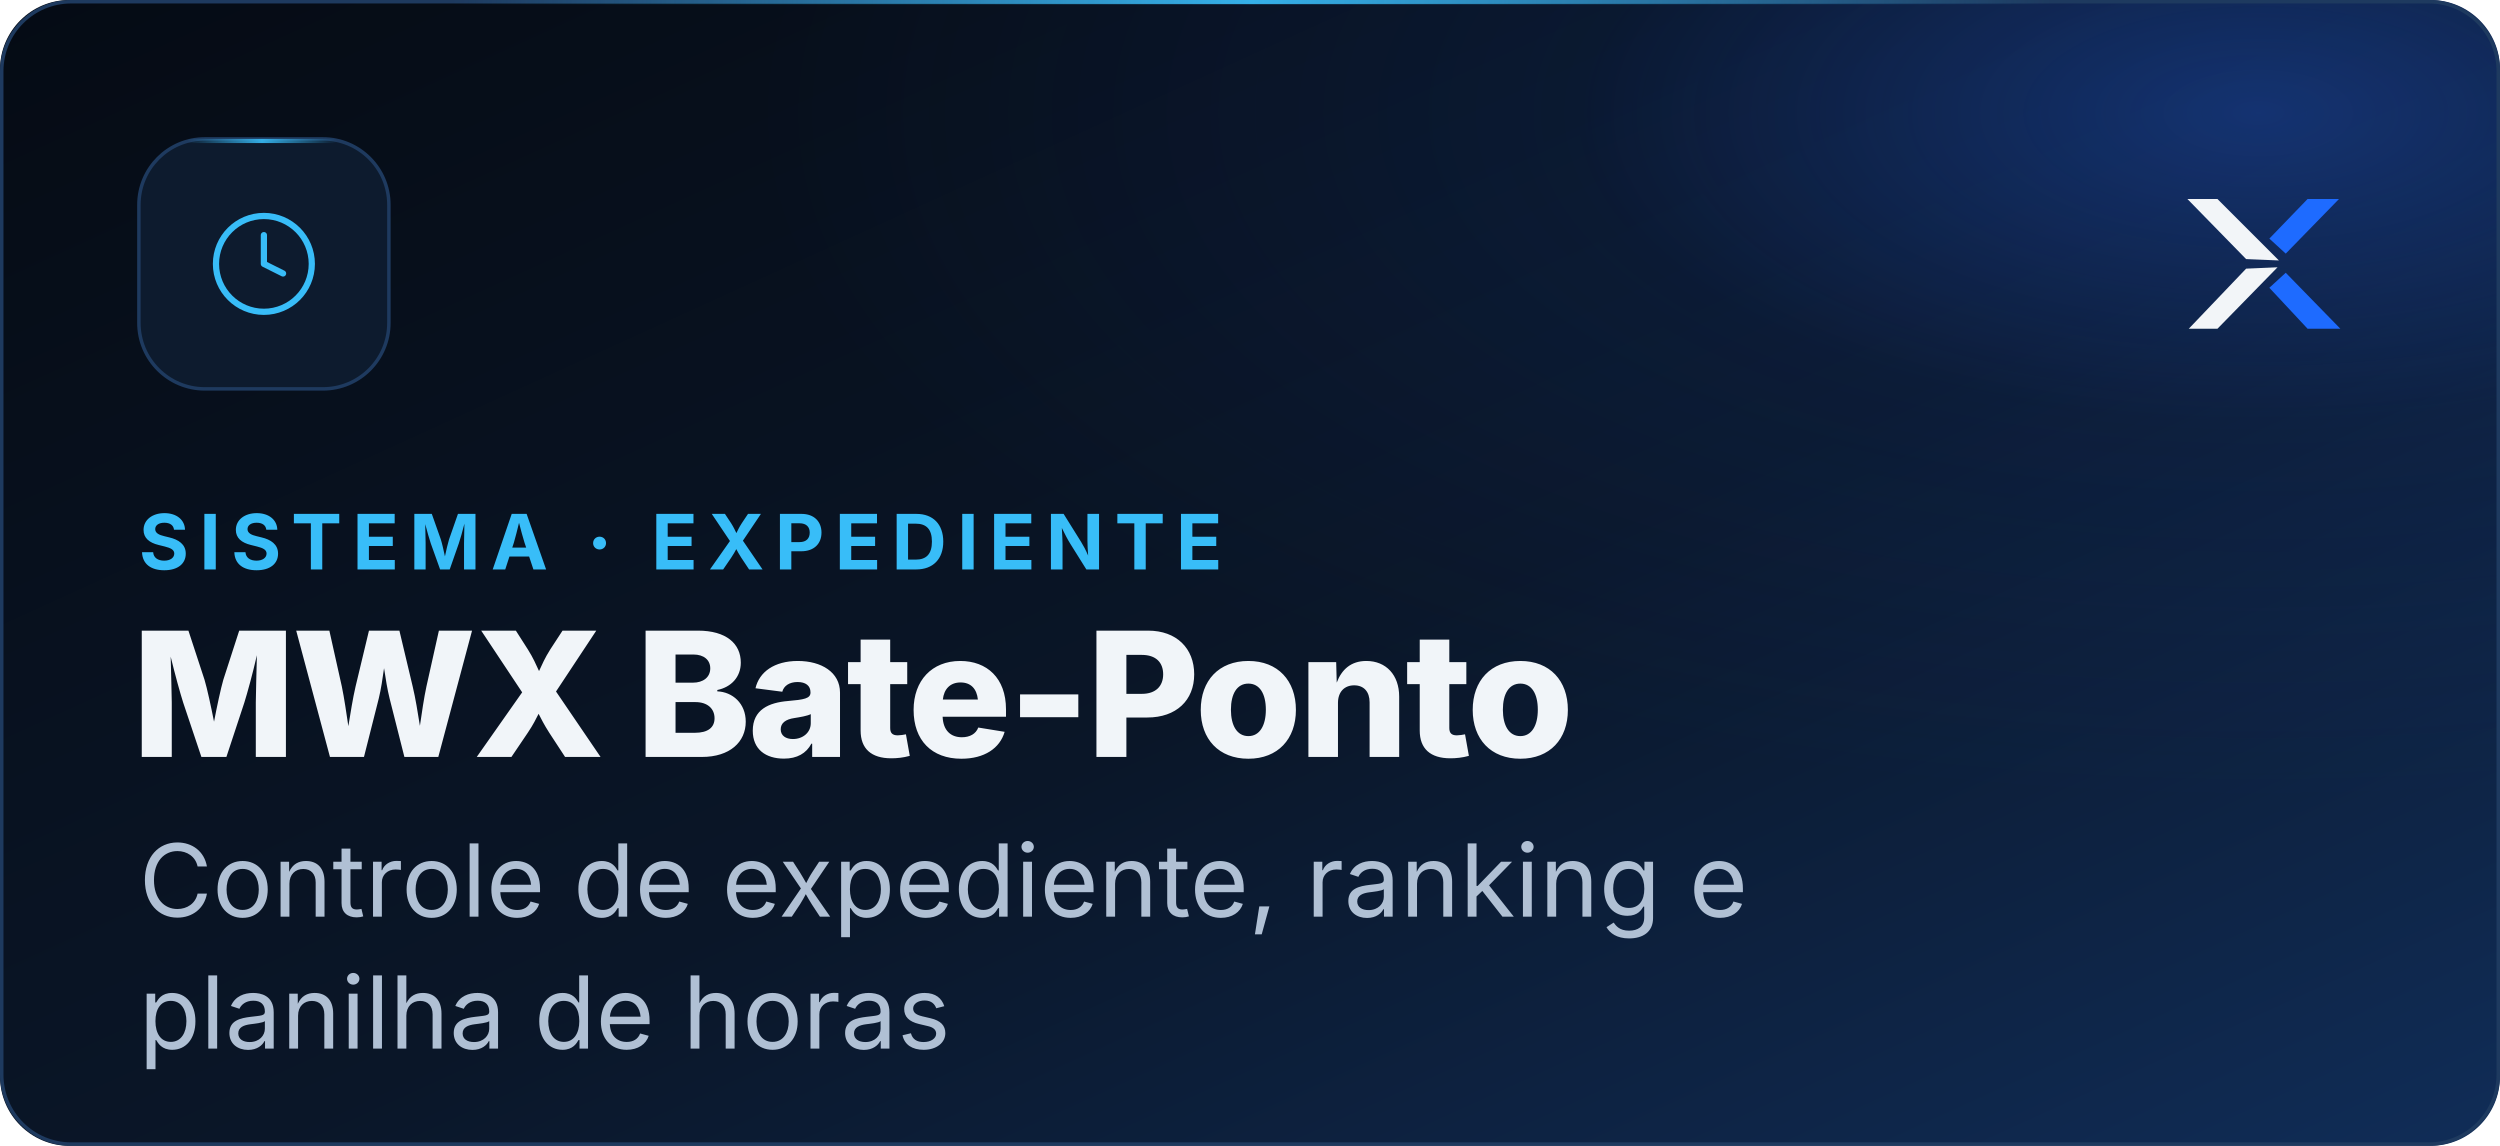
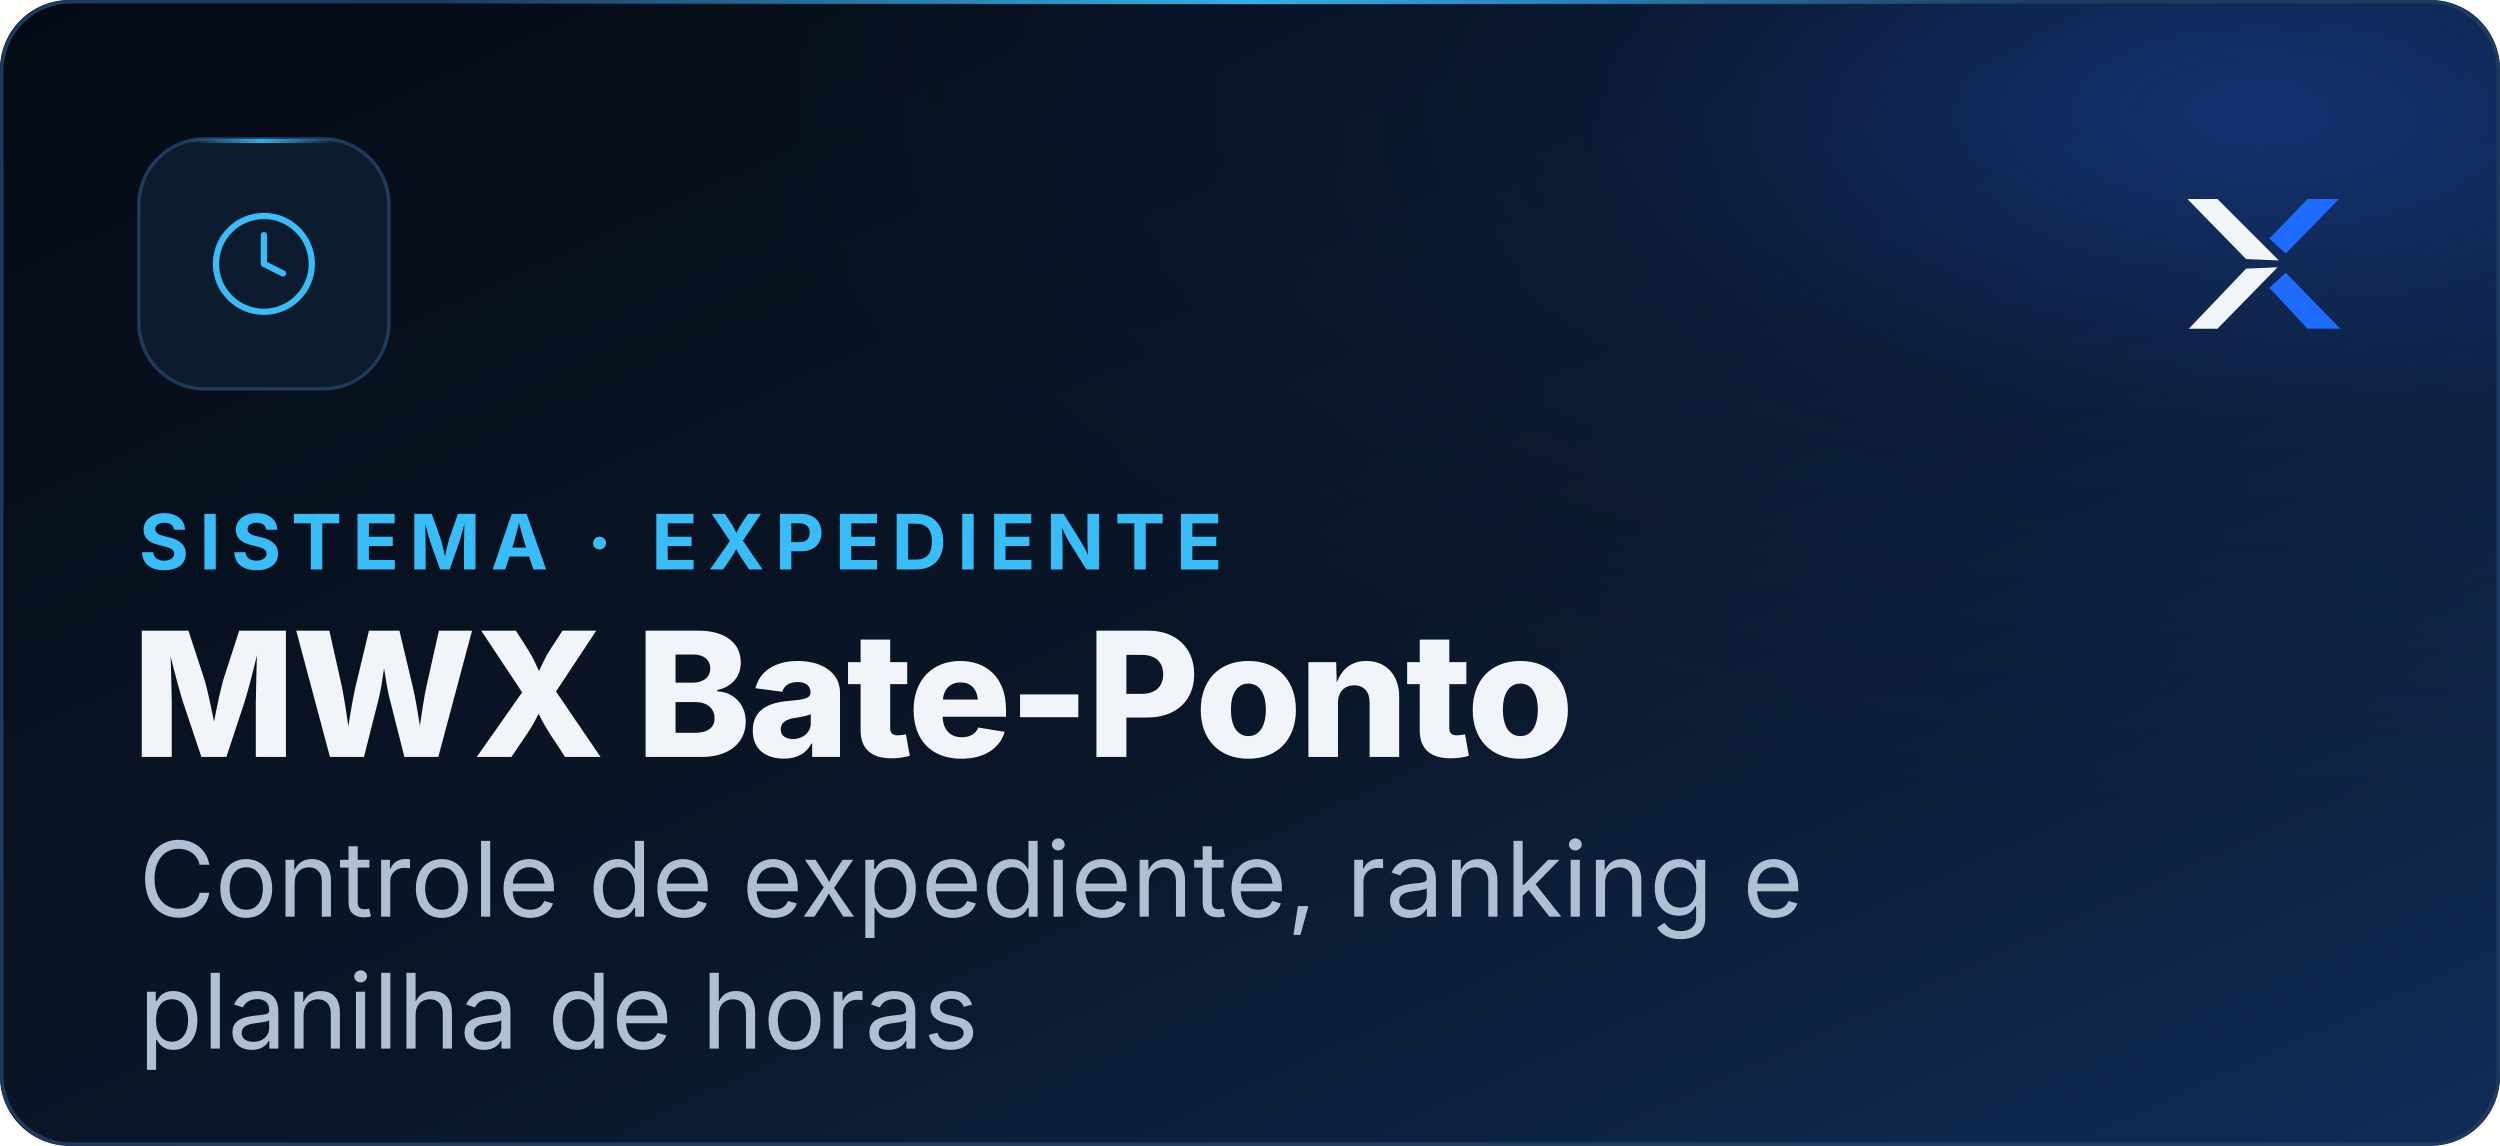
<svg xmlns="http://www.w3.org/2000/svg" width="720" height="330" viewBox="0 0 720 330" role="img" aria-label="MWX Bate-Ponto — Controle de expediente, ranking e planilha de horas" font-family="'Segoe UI', 'Inter', 'Helvetica Neue', Arial, sans-serif">
  <defs>
    <linearGradient id="bgdmponto" x1="0" y1="0" x2="1" y2="1">
      <stop offset="0" stop-color="#050B14" />
      <stop offset=".55" stop-color="#0A1628" />
      <stop offset="1" stop-color="#102D58" />
    </linearGradient>
    <radialGradient id="glowdmponto" cx="0.9" cy="0.1" r=".6">
      <stop offset="0" stop-color="#2563EB" stop-opacity=".38" />
      <stop offset=".45" stop-color="#2563EB" stop-opacity=".08" />
      <stop offset="1" stop-color="#2563EB" stop-opacity="0" />
    </radialGradient>
    <linearGradient id="edgedmponto" x1="0" y1="0" x2="1" y2="0">
      <stop offset="0" stop-color="#38BDF8" stop-opacity="0" />
      <stop offset=".5" stop-color="#38BDF8" stop-opacity=".9" />
      <stop offset="1" stop-color="#38BDF8" stop-opacity="0" />
    </linearGradient>
    <clipPath id="clipdmponto">
      <rect width="720" height="330" rx="20" />
    </clipPath>
  </defs>
  <g clip-path="url(#clipdmponto)">
    <rect width="720" height="330" fill="url(#bgdmponto)" />
    <rect width="720" height="330" fill="url(#glowdmponto)" />
  </g>
  <rect x=".5" y=".5" width="719" height="329" rx="20" fill="none" stroke="#1E3A5F" />
  <rect x="130" y="0" width="461" height="1.2" fill="url(#edgedmponto)" />
  <rect x="40" y="40" width="72" height="72" rx="19" fill="#0D1B2E" stroke="#1E3A5F" />
  <rect x="54" y="40" width="43" height="1.2" fill="url(#edgedmponto)" />
  <g transform="translate(59.44 59.44) scale(1.38)" fill="none" stroke="#38BDF8" stroke-width="1.30" stroke-linecap="round" stroke-linejoin="round" color="#38BDF8">
    <circle cx="12" cy="12" r="10" />
    <polyline points="12 6 12 12 16 14" />
  </g>
  <g transform="translate(628 55.34) scale(0.3934)">
    <g fill="#F2F5F8">
      <path d="M 71,55 L 48,56 L 6,100 L 27,100 Z" />
      <path d="M 5,5 L 48,49 L 72,50 L 27,5 Z" />
    </g>
    <g fill="#1E6BFF">
      <path d="M 65,70 L 93,100 L 117,100 L 77,59 Z" />
      <path d="M 116,5 L 93,5 L 65,34 L 77,45 Z" />
    </g>
  </g>
  <text x="40" y="164" fill="#38BDF8" font-size="22" font-weight="700" letter-spacing="3">SISTEMA · EXPEDIENTE</text>
  <text x="38" y="218" fill="#F1F5F9" font-size="50" font-weight="800" letter-spacing="-1">MWX Bate-Ponto</text>
-   <text x="40" y="264.0" fill="#B0C0D4" font-size="29" font-weight="400" text-anchor="start">Controle de expediente, ranking e</text>
-   <text x="40" y="302.0" fill="#B0C0D4" font-size="29" font-weight="400" text-anchor="start">planilha de horas</text>
+   <text x="40" y="264.0" fill="#B0C0D4" font-size="30" font-weight="400" text-anchor="start">Controle de expediente, ranking e</text>
+   <text x="40" y="302.0" fill="#B0C0D4" font-size="30" font-weight="400" text-anchor="start">planilha de horas</text>
</svg>
